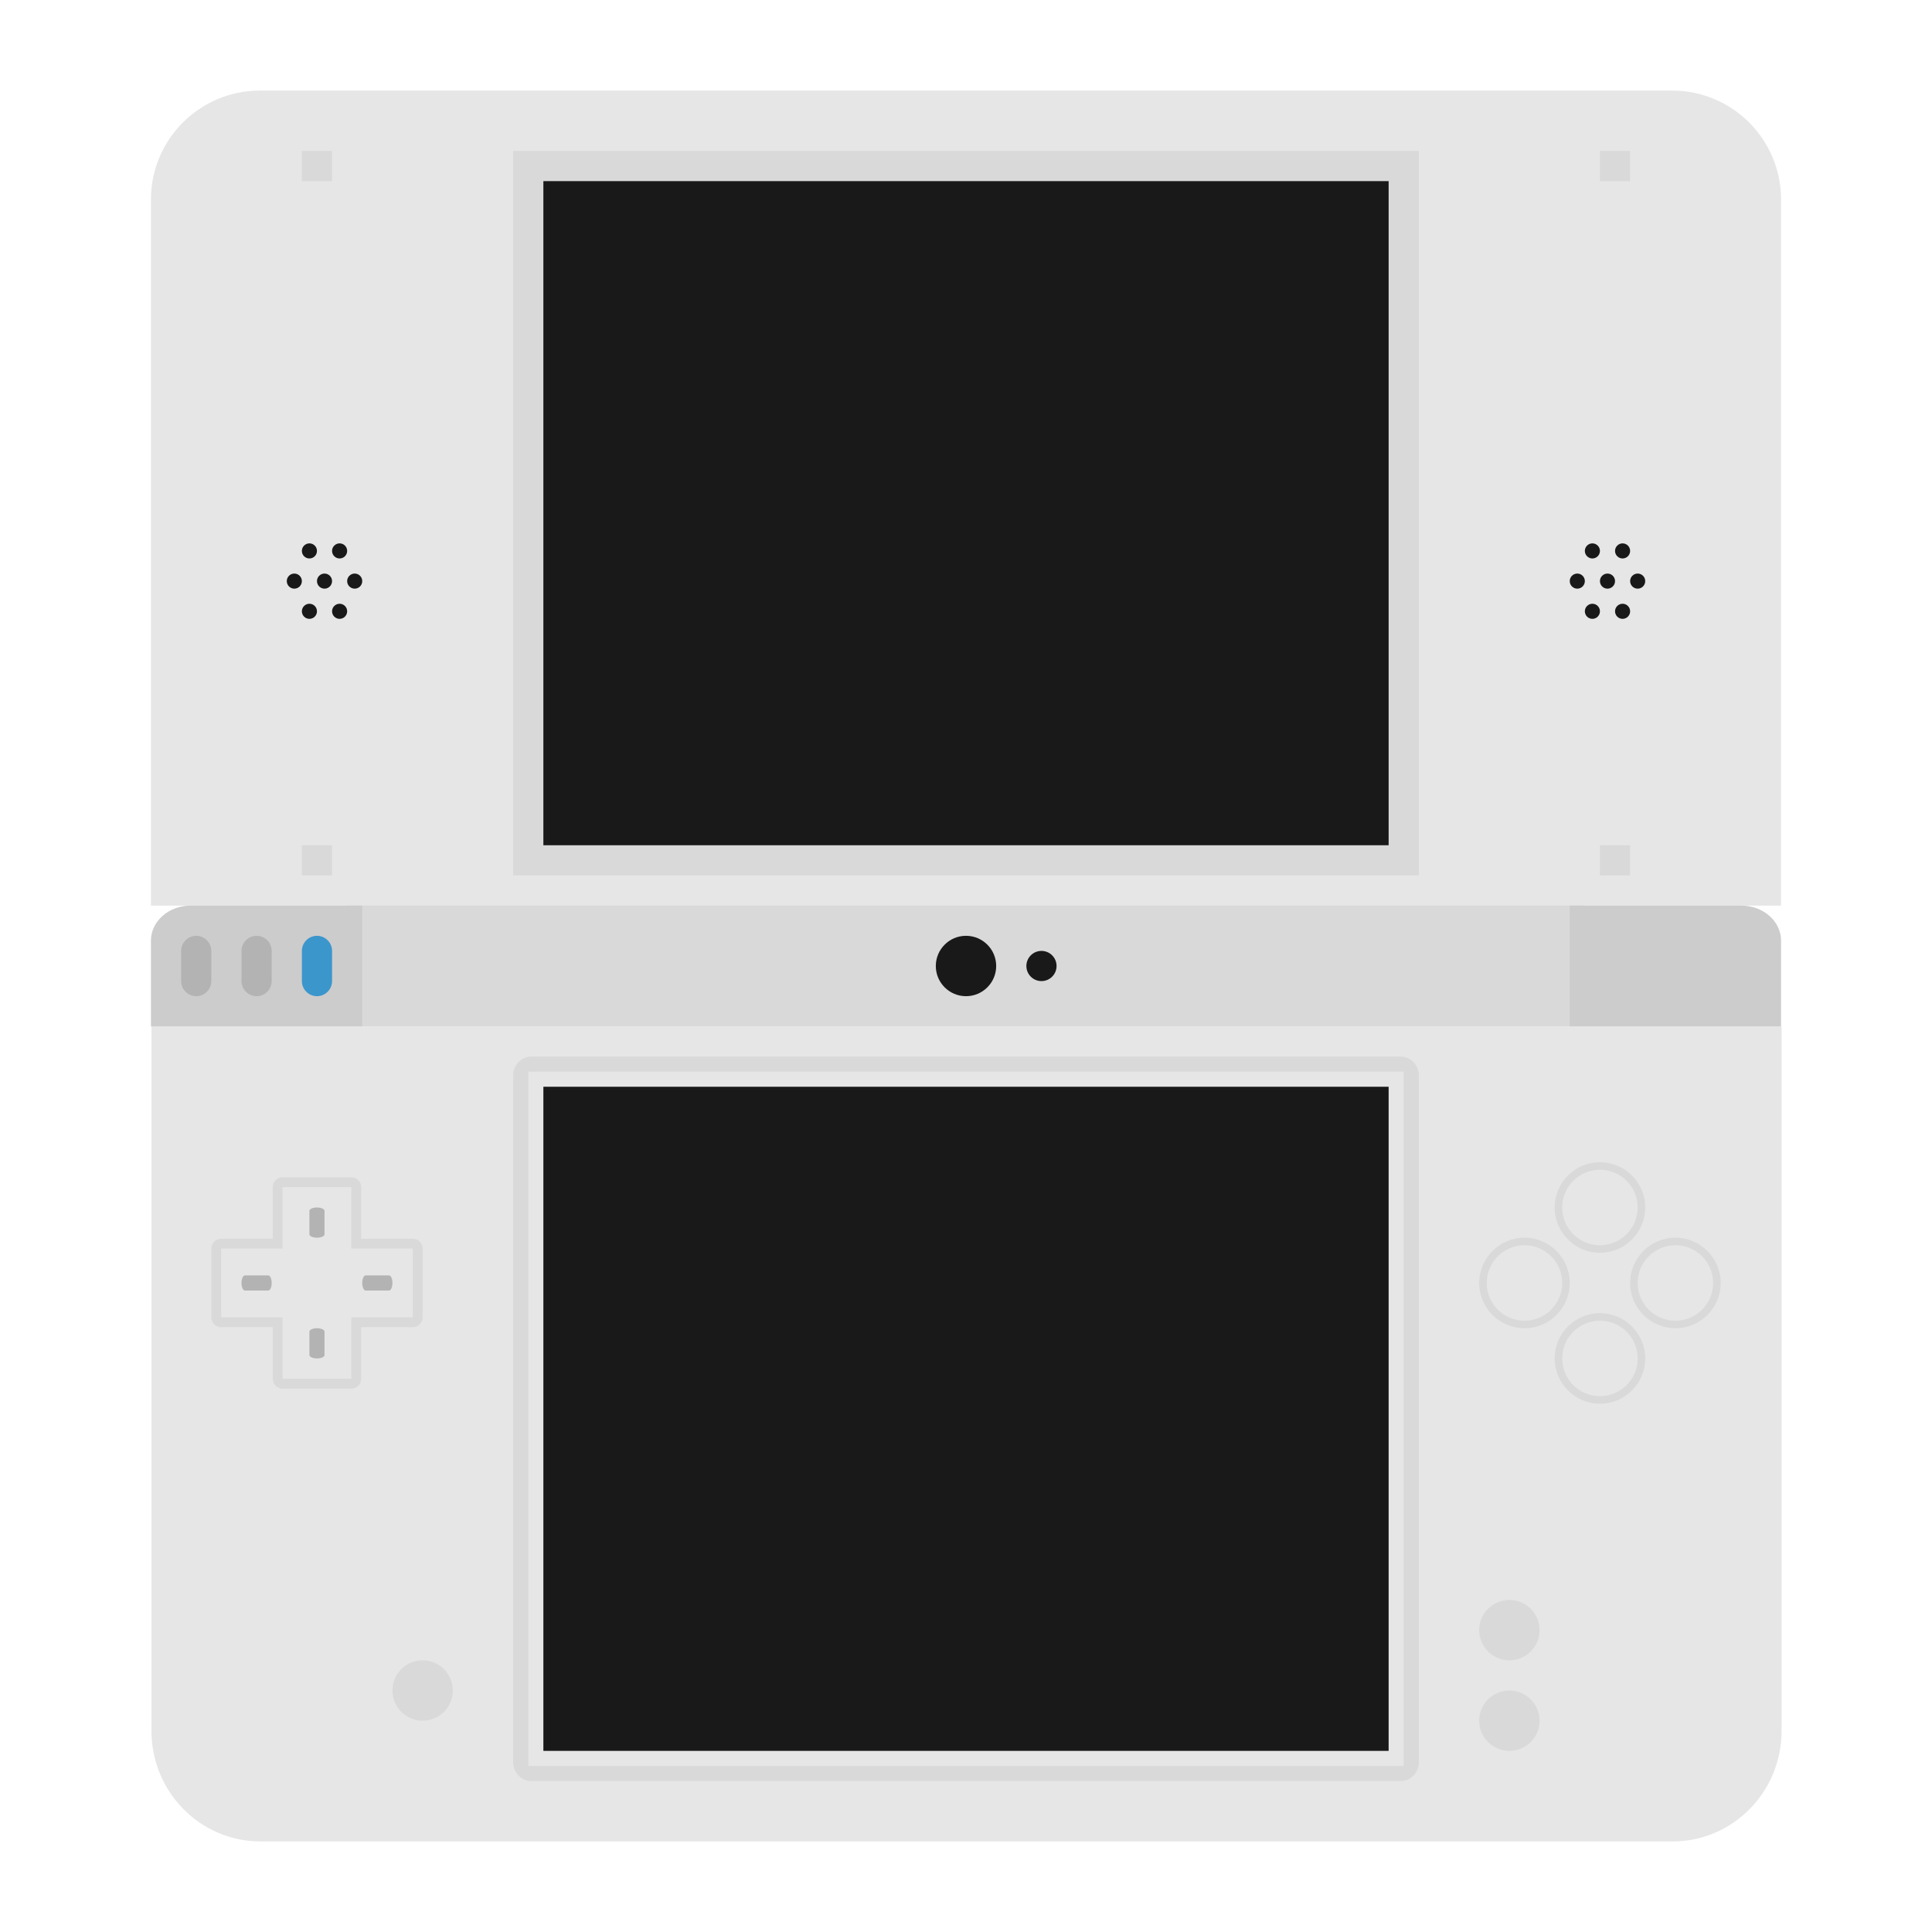
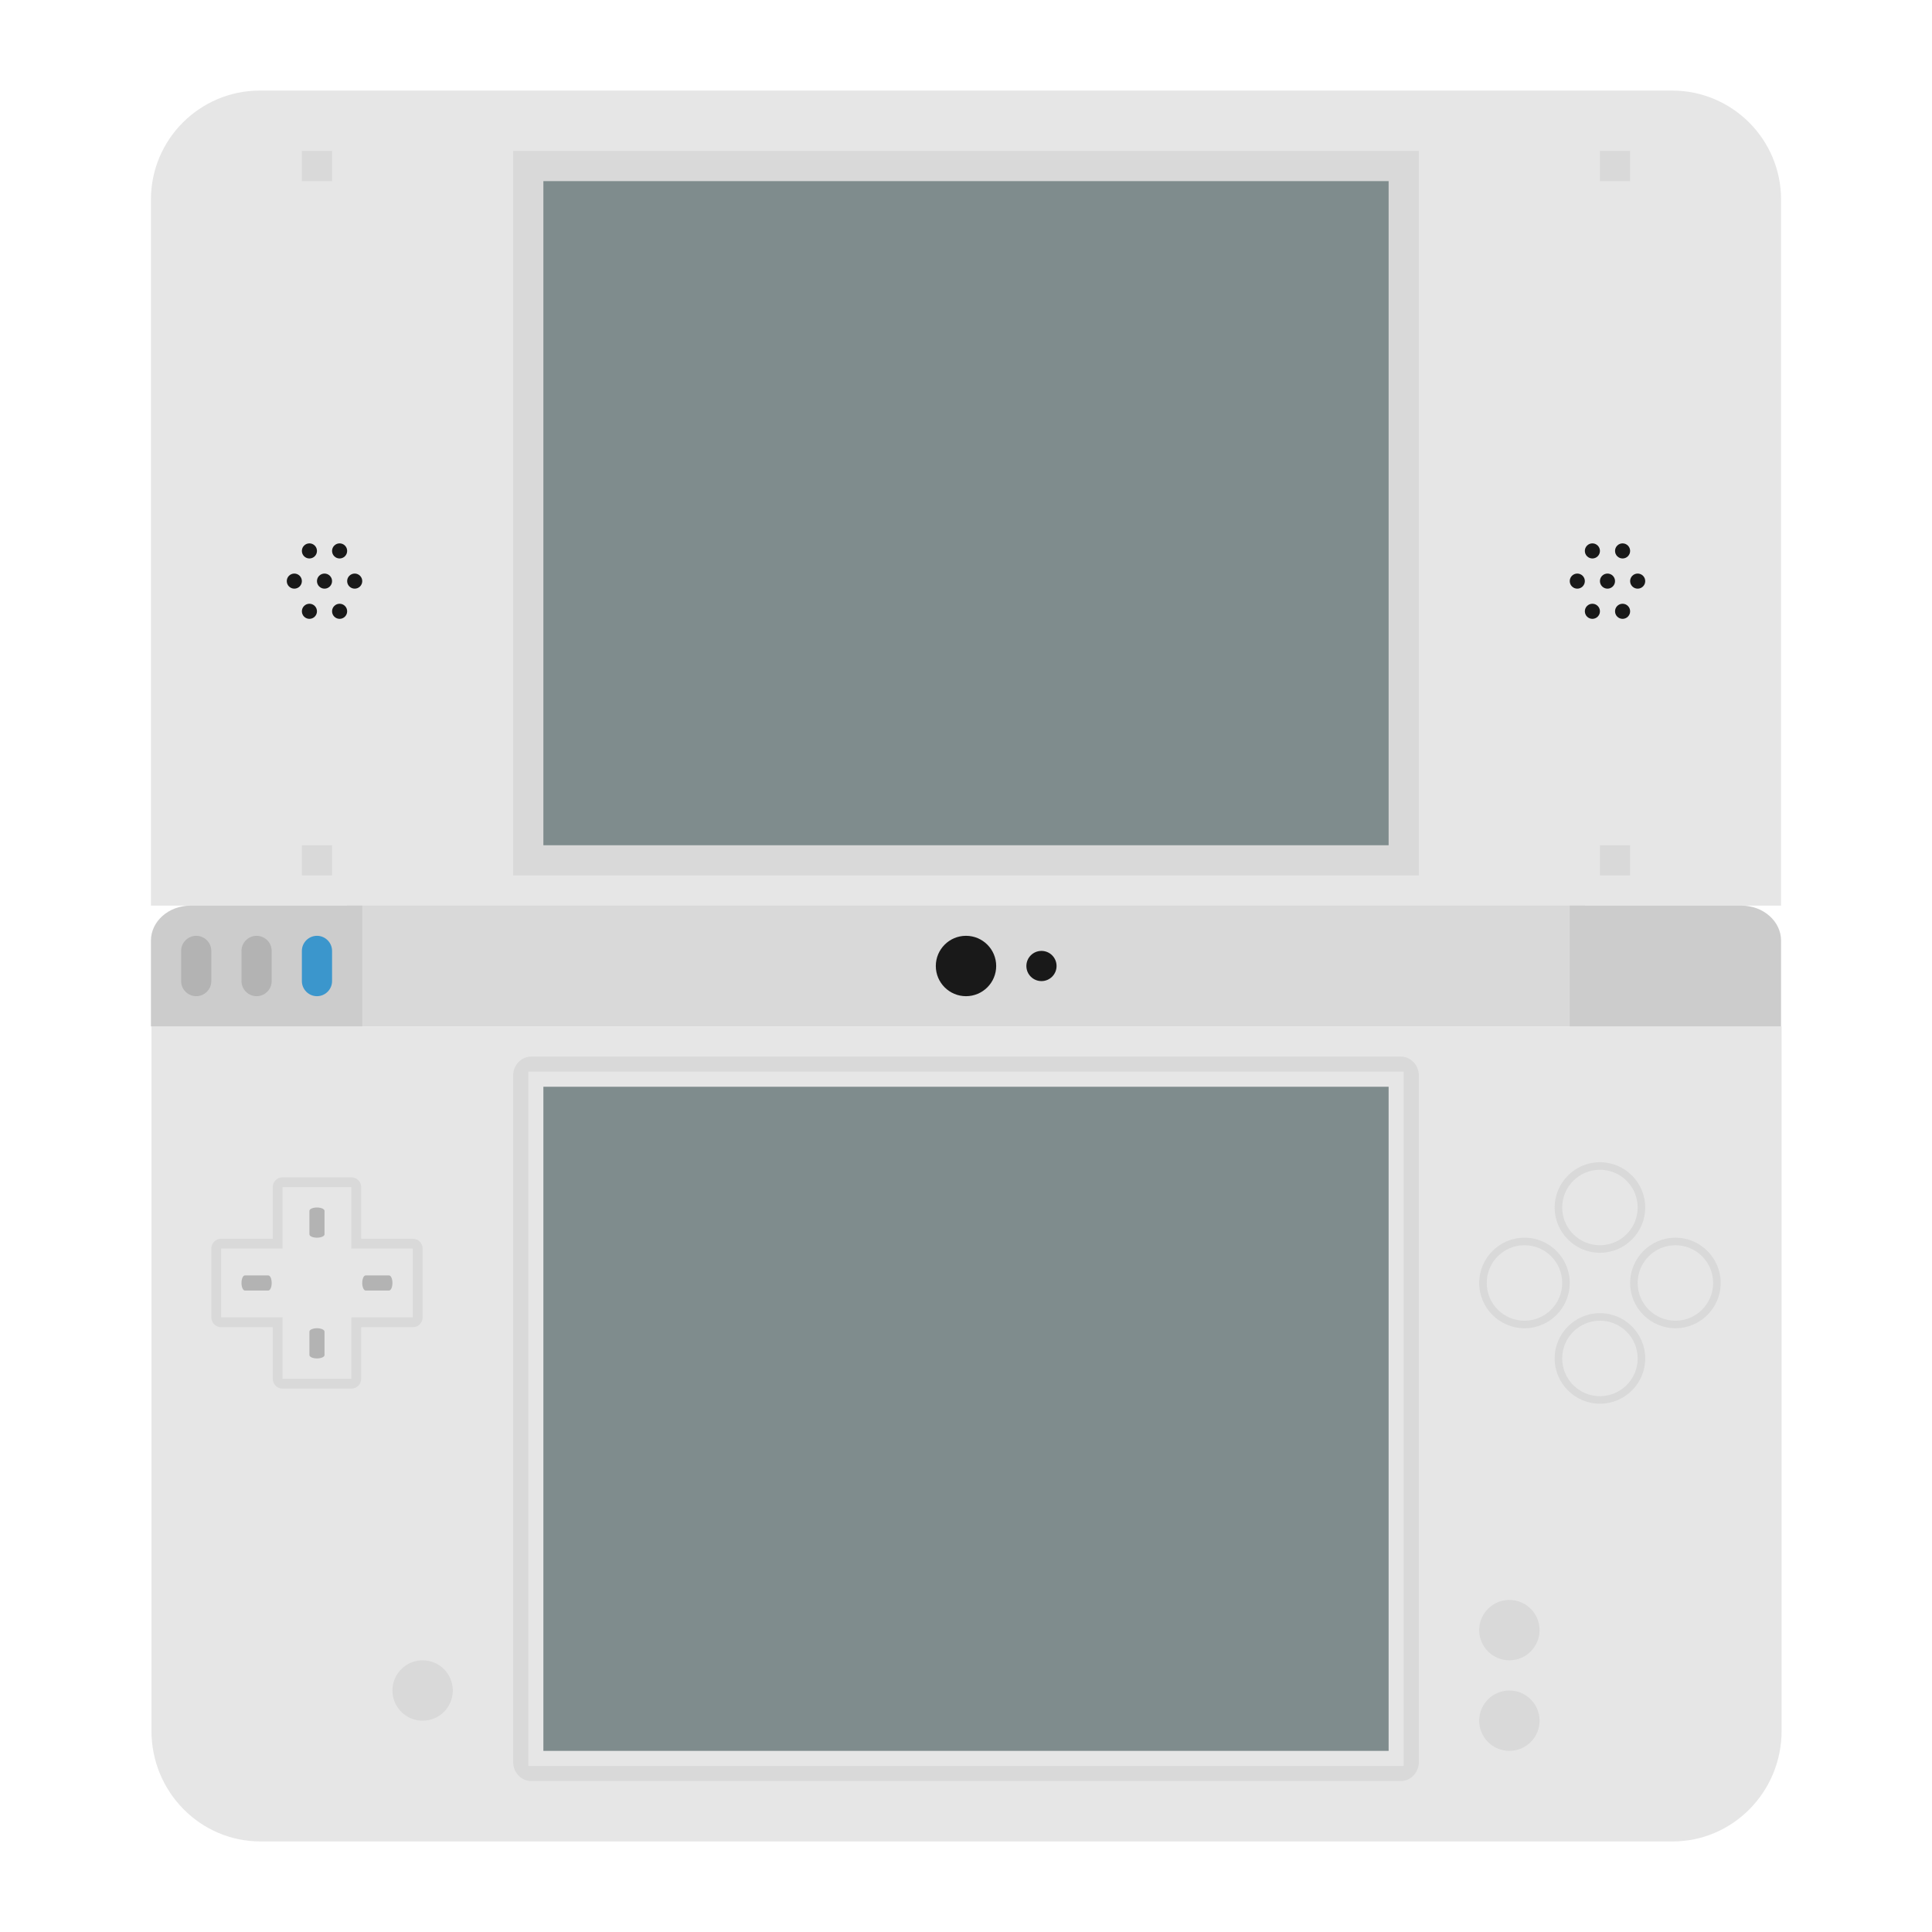
<svg xmlns="http://www.w3.org/2000/svg" viewBox="0 0 341.333 341.333" height="341.333" width="341.333" xml:space="preserve" id="svg2" version="1.1">
  <defs id="defs6">
    <clipPath id="clipPath18" clipPathUnits="userSpaceOnUse">
      <path id="path16" d="M 0,256 H 256 V 0 H 0 Z" />
    </clipPath>
    <clipPath id="clipPath26" clipPathUnits="userSpaceOnUse">
      <path id="path24" d="M 12,252 H 244 V 4 H 12 Z" />
    </clipPath>
    <clipPath id="clipPath44" clipPathUnits="userSpaceOnUse">
      <path id="path42" d="M 0,256 H 256 V 0 H 0 Z" />
    </clipPath>
  </defs>
  <path d="M 61.333,154.667 H 280 v 26.667 H 61.333 Z" style="fill:#d9d9d9;fill-opacity:1;fill-rule:nonzero;stroke:none;stroke-width:1.333" id="path36" />
  <g id="g46" transform="matrix(1.333333,0,0,-1.333333,295.5005,325.3333)">
    <path d="m 0,0 h -187.11 c -7.978,0 -14.445,6.557 -14.445,14.646 V 108 h 216 V 14.646 C 14.445,6.557 7.978,0 0,0" style="fill:#e6e6e6;fill-opacity:1;fill-rule:nonzero;stroke:none" id="path48" />
  </g>
  <g id="g50" transform="matrix(1.333333,0,0,-1.333333,314.6667,160)">
    <path d="m 0,0 h -216 v 93.555 c 0,7.978 6.467,14.445 14.445,14.445 h 187.11 C -6.467,108 0,101.533 0,93.555 Z" style="fill:#e6e6e6;fill-opacity:1;fill-rule:nonzero;stroke:none" id="path52" />
  </g>
  <g id="g54" transform="matrix(1.333333,0,0,-1.333333,250.6667,26.66667)">
    <path d="M 0,0 H -2.518 -117.482 -120 V -2.633 -93.367 -96 h 2.518 H -2.518 0 v 2.633 90.734 z" style="fill:#d9d9d9;fill-opacity:1;fill-rule:nonzero;stroke:none" id="path56" />
  </g>
-   <path d="M 245.333,149.333 H 96 V 32 H 245.333 Z" style="fill:#191919;fill-opacity:1;fill-rule:nonzero;stroke:none;stroke-width:1.333" id="path58" />
+   <path d="M 245.333,149.333 H 96 V 32 H 245.333 Z" style="fill:#7f8c8d;fill-opacity:1;fill-rule:nonzero;stroke:none;stroke-width:1.333;font-variant-east_asian:normal;opacity:1;vector-effect:none;stroke-linecap:butt;stroke-linejoin:miter;stroke-miterlimit:4;stroke-dasharray:none;stroke-dashoffset:0;stroke-opacity:1" id="path58" />
  <g id="g60" transform="matrix(1.333333,0,0,-1.333333,247.4444,186.6667)">
    <path d="m 0,0 h -2.417 -110.333 -2.417 c -1.334,0 -2.416,-1.117 -2.416,-2.496 v -2.496 -86.016 -2.496 c 0,-1.379 1.082,-2.496 2.416,-2.496 H -112.75 -2.417 0 c 1.335,0 2.417,1.117 2.417,2.496 v 2.496 86.016 2.496 C 2.417,-1.117 1.335,0 0,0" style="fill:#d9d9d9;fill-opacity:1;fill-rule:nonzero;stroke:none" id="path62" />
  </g>
  <g id="g64" transform="matrix(1.333333,0,0,-1.333333,248,189.3333)">
    <path d="M 0,0 H -2.434 -113.566 -116 V -2.523 -89.477 -92 h 2.434 H -2.434 0 v 2.523 86.954 z" style="fill:#e6e6e6;fill-opacity:1;fill-rule:nonzero;stroke:none" id="path66" />
  </g>
-   <path d="M 245.333,309.333 H 96 V 192 H 245.333 Z" style="fill:#191919;fill-opacity:1;fill-rule:nonzero;stroke:none;stroke-width:1.333" id="path68" />
+   <path d="M 245.333,309.333 H 96 V 192 H 245.333 Z" style="fill:#7f8c8d;fill-opacity:1;fill-rule:nonzero;stroke:none;stroke-width:1.333;font-variant-east_asian:normal;opacity:1;vector-effect:none;stroke-linecap:butt;stroke-linejoin:miter;stroke-miterlimit:4;stroke-dasharray:none;stroke-dashoffset:0;stroke-opacity:1" id="path68" />
  <g id="g70" transform="matrix(1.333333,0,0,-1.333333,64,181.3333)">
    <path d="m 0,0 h -28 v 11.359 c 0,2.563 2.351,4.641 5.251,4.641 H 0 Z" style="fill:#cccccc;fill-opacity:1;fill-rule:nonzero;stroke:none" id="path72" />
  </g>
  <g id="g74" transform="matrix(1.333333,0,0,-1.333333,277.3333,181.3333)">
    <path d="M 0,0 H 28 V 11.359 C 28,13.922 25.649,16 22.749,16 H 0 Z" style="fill:#cccccc;fill-opacity:1;fill-rule:nonzero;stroke:none" id="path76" />
  </g>
  <g id="g78" transform="matrix(1.333333,0,0,-1.333333,58.66667,102.6667)">
    <path d="m 0,0 c 0,-0.552 -0.448,-1 -1,-1 -0.552,0 -1,0.448 -1,1 0,0.552 0.448,1 1,1 0.552,0 1,-0.448 1,-1" style="fill:#191919;fill-opacity:1;fill-rule:nonzero;stroke:none" id="path80" />
  </g>
  <g id="g82" transform="matrix(1.333333,0,0,-1.333333,64,102.6667)">
    <path d="m 0,0 c 0,-0.552 -0.448,-1 -1,-1 -0.552,0 -1,0.448 -1,1 0,0.552 0.448,1 1,1 0.552,0 1,-0.448 1,-1" style="fill:#191919;fill-opacity:1;fill-rule:nonzero;stroke:none" id="path84" />
  </g>
  <g id="g86" transform="matrix(1.333333,0,0,-1.333333,61.33333,108)">
    <path d="m 0,0 c 0,-0.552 -0.448,-1 -1,-1 -0.552,0 -1,0.448 -1,1 0,0.552 0.448,1 1,1 0.552,0 1,-0.448 1,-1" style="fill:#191919;fill-opacity:1;fill-rule:nonzero;stroke:none" id="path88" />
  </g>
  <g id="g90" transform="matrix(1.333333,0,0,-1.333333,56,108)">
    <path d="m 0,0 c 0,-0.552 -0.448,-1 -1,-1 -0.552,0 -1,0.448 -1,1 0,0.552 0.448,1 1,1 0.552,0 1,-0.448 1,-1" style="fill:#191919;fill-opacity:1;fill-rule:nonzero;stroke:none" id="path92" />
  </g>
  <g id="g94" transform="matrix(1.333333,0,0,-1.333333,61.33333,97.33334)">
    <path d="m 0,0 c 0,-0.552 -0.448,-1 -1,-1 -0.552,0 -1,0.448 -1,1 0,0.552 0.448,1 1,1 0.552,0 1,-0.448 1,-1" style="fill:#191919;fill-opacity:1;fill-rule:nonzero;stroke:none" id="path96" />
  </g>
  <g id="g98" transform="matrix(1.333333,0,0,-1.333333,56,97.33334)">
    <path d="m 0,0 c 0,-0.552 -0.448,-1 -1,-1 -0.552,0 -1,0.448 -1,1 0,0.552 0.448,1 1,1 0.552,0 1,-0.448 1,-1" style="fill:#191919;fill-opacity:1;fill-rule:nonzero;stroke:none" id="path100" />
  </g>
  <g id="g102" transform="matrix(1.333333,0,0,-1.333333,53.33333,102.6667)">
    <path d="m 0,0 c 0,-0.552 -0.448,-1 -1,-1 -0.552,0 -1,0.448 -1,1 0,0.552 0.448,1 1,1 0.552,0 1,-0.448 1,-1" style="fill:#191919;fill-opacity:1;fill-rule:nonzero;stroke:none" id="path104" />
  </g>
  <g id="g106" transform="matrix(1.333333,0,0,-1.333333,285.3333,102.6667)">
    <path d="m 0,0 c 0,-0.552 -0.448,-1 -1,-1 -0.552,0 -1,0.448 -1,1 0,0.552 0.448,1 1,1 0.552,0 1,-0.448 1,-1" style="fill:#191919;fill-opacity:1;fill-rule:nonzero;stroke:none" id="path108" />
  </g>
  <g id="g110" transform="matrix(1.333333,0,0,-1.333333,290.6667,102.6667)">
    <path d="m 0,0 c 0,-0.552 -0.448,-1 -1,-1 -0.552,0 -1,0.448 -1,1 0,0.552 0.448,1 1,1 0.552,0 1,-0.448 1,-1" style="fill:#191919;fill-opacity:1;fill-rule:nonzero;stroke:none" id="path112" />
  </g>
  <g id="g114" transform="matrix(1.333333,0,0,-1.333333,288,108)">
    <path d="m 0,0 c 0,-0.552 -0.448,-1 -1,-1 -0.552,0 -1,0.448 -1,1 0,0.552 0.448,1 1,1 0.552,0 1,-0.448 1,-1" style="fill:#191919;fill-opacity:1;fill-rule:nonzero;stroke:none" id="path116" />
  </g>
  <g id="g118" transform="matrix(1.333333,0,0,-1.333333,282.6667,108)">
    <path d="m 0,0 c 0,-0.552 -0.448,-1 -1,-1 -0.552,0 -1,0.448 -1,1 0,0.552 0.448,1 1,1 0.552,0 1,-0.448 1,-1" style="fill:#191919;fill-opacity:1;fill-rule:nonzero;stroke:none" id="path120" />
  </g>
  <g id="g122" transform="matrix(1.333333,0,0,-1.333333,288,97.33334)">
    <path d="m 0,0 c 0,-0.552 -0.448,-1 -1,-1 -0.552,0 -1,0.448 -1,1 0,0.552 0.448,1 1,1 0.552,0 1,-0.448 1,-1" style="fill:#191919;fill-opacity:1;fill-rule:nonzero;stroke:none" id="path124" />
  </g>
  <g id="g126" transform="matrix(1.333333,0,0,-1.333333,282.6667,97.33334)">
    <path d="m 0,0 c 0,-0.552 -0.448,-1 -1,-1 -0.552,0 -1,0.448 -1,1 0,0.552 0.448,1 1,1 0.552,0 1,-0.448 1,-1" style="fill:#191919;fill-opacity:1;fill-rule:nonzero;stroke:none" id="path128" />
  </g>
  <g id="g130" transform="matrix(1.333333,0,0,-1.333333,280,102.6667)">
    <path d="m 0,0 c 0,-0.552 -0.448,-1 -1,-1 -0.552,0 -1,0.448 -1,1 0,0.552 0.448,1 1,1 0.552,0 1,-0.448 1,-1" style="fill:#191919;fill-opacity:1;fill-rule:nonzero;stroke:none" id="path132" />
  </g>
  <path d="m 58.667,32 h -5.333 v -5.333 h 5.333 z" style="fill:#d9d9d9;fill-opacity:1;fill-rule:nonzero;stroke:none;stroke-width:1.333" id="path134" />
  <path d="m 288,32 h -5.333 v -5.333 h 5.333 z" style="fill:#d9d9d9;fill-opacity:1;fill-rule:nonzero;stroke:none;stroke-width:1.333" id="path136" />
  <path d="m 58.667,154.667 h -5.333 v -5.333 h 5.333 z" style="fill:#d9d9d9;fill-opacity:1;fill-rule:nonzero;stroke:none;stroke-width:1.333" id="path138" />
  <path d="m 288,154.667 h -5.333 v -5.333 h 5.333 z" style="fill:#d9d9d9;fill-opacity:1;fill-rule:nonzero;stroke:none;stroke-width:1.333" id="path140" />
  <g id="g142" transform="matrix(1.333333,0,0,-1.333333,186.6667,170.6667)">
    <path d="m 0,0 c 0,-1.105 -0.895,-2 -2,-2 -1.105,0 -2,0.895 -2,2 0,1.105 0.895,2 2,2 1.105,0 2,-0.895 2,-2" style="fill:#191919;fill-opacity:1;fill-rule:nonzero;stroke:none" id="path144" />
  </g>
  <g id="g146" transform="matrix(1.333333,0,0,-1.333333,176,170.6667)">
    <path d="m 0,0 c 0,-2.209 -1.791,-4 -4,-4 -2.209,0 -4,1.791 -4,4 0,2.209 1.791,4 4,4 2.209,0 4,-1.791 4,-4" style="fill:#191919;fill-opacity:1;fill-rule:nonzero;stroke:none" id="path148" />
  </g>
  <g id="g150" transform="matrix(1.333333,0,0,-1.333333,80,298.6667)">
    <path d="m 0,0 c 0,-2.209 -1.791,-4 -4,-4 -2.209,0 -4,1.791 -4,4 0,2.209 1.791,4 4,4 2.209,0 4,-1.791 4,-4" style="fill:#d9d9d9;fill-opacity:1;fill-rule:nonzero;stroke:none" id="path152" />
  </g>
  <g id="g154" transform="matrix(1.333333,0,0,-1.333333,62.07746,208)">
    <path d="m 0,0 h -9.116 c -0.72,0 -1.303,-0.583 -1.303,-1.302 V -8.14 h -6.837 c -0.719,0 -1.302,-0.583 -1.302,-1.302 v -9.116 c 0,-0.719 0.583,-1.302 1.302,-1.302 h 6.837 v -6.838 c 0,-0.719 0.583,-1.302 1.303,-1.302 H 0 c 0.719,0 1.302,0.583 1.302,1.302 v 6.838 H 8.14 c 0.719,0 1.302,0.583 1.302,1.302 v 9.116 c 0,0.719 -0.583,1.302 -1.302,1.302 H 1.302 v 6.838 C 1.302,-0.583 0.719,0 0,0 m 0,-1.302 v -8.14 h 8.14 v -9.116 H 0 v -8.14 h -9.116 v 8.14 h -8.14 v 9.116 h 8.14 v 8.14 H 0" style="fill:#d9d9d9;fill-opacity:1;fill-rule:nonzero;stroke:none" id="path156" />
  </g>
  <g id="g158" transform="matrix(1.333333,0,0,-1.333333,47.40747,228)">
    <path d="m 0,0 h -3.111 c -0.245,0 -0.445,0.449 -0.445,1 0,0.551 0.2,1 0.445,1 H 0 C 0.245,2 0.444,1.551 0.444,1 0.444,0.449 0.245,0 0,0" style="fill:#b3b3b3;fill-opacity:1;fill-rule:nonzero;stroke:none" id="path160" />
  </g>
  <g id="g162" transform="matrix(1.333333,0,0,-1.333333,68.7408,228)">
    <path d="m 0,0 h -3.111 c -0.245,0 -0.445,0.449 -0.445,1 0,0.551 0.2,1 0.445,1 H 0 C 0.245,2 0.444,1.551 0.444,1 0.444,0.449 0.245,0 0,0" style="fill:#b3b3b3;fill-opacity:1;fill-rule:nonzero;stroke:none" id="path164" />
  </g>
  <g id="g166" transform="matrix(1.333333,0,0,-1.333333,54.66667,218.0741)">
    <path d="m 0,0 v 3.111 c 0,0.245 0.449,0.445 1,0.445 0.551,0 1,-0.2 1,-0.445 V 0 C 2,-0.245 1.551,-0.444 1,-0.444 0.449,-0.444 0,-0.245 0,0" style="fill:#b3b3b3;fill-opacity:1;fill-rule:nonzero;stroke:none" id="path168" />
  </g>
  <g id="g170" transform="matrix(1.333333,0,0,-1.333333,54.66667,239.4075)">
    <path d="m 0,0 v 3.111 c 0,0.245 0.449,0.445 1,0.445 0.551,0 1,-0.2 1,-0.445 V 0 C 2,-0.245 1.551,-0.444 1,-0.444 0.449,-0.444 0,-0.245 0,0" style="fill:#b3b3b3;fill-opacity:1;fill-rule:nonzero;stroke:none" id="path172" />
  </g>
  <g id="g174" transform="matrix(1.333333,0,0,-1.333333,272,288)">
    <path d="m 0,0 c 0,-2.209 -1.791,-4 -4,-4 -2.209,0 -4,1.791 -4,4 0,2.209 1.791,4 4,4 2.209,0 4,-1.791 4,-4" style="fill:#d9d9d9;fill-opacity:1;fill-rule:nonzero;stroke:none" id="path176" />
  </g>
  <g id="g178" transform="matrix(1.333333,0,0,-1.333333,272,304)">
    <path d="m 0,0 c 0,-2.209 -1.791,-4 -4,-4 -2.209,0 -4,1.791 -4,4 0,2.209 1.791,4 4,4 2.209,0 4,-1.791 4,-4" style="fill:#d9d9d9;fill-opacity:1;fill-rule:nonzero;stroke:none" id="path180" />
  </g>
  <g id="g182" transform="matrix(1.333333,0,0,-1.333333,282.6667,232)">
    <path d="m 0,0 c -3.308,0 -6,-2.692 -6,-6 0,-3.308 2.692,-6 6,-6 3.308,0 6,2.692 6,6 0,3.308 -2.692,6 -6,6" style="fill:#d9d9d9;fill-opacity:1;fill-rule:nonzero;stroke:none" id="path184" />
  </g>
  <g id="g186" transform="matrix(1.333333,0,0,-1.333333,289.3333,240)">
    <path d="m 0,0 c 0,-2.761 -2.239,-5 -5,-5 -2.761,0 -5,2.239 -5,5 0,2.761 2.239,5 5,5 2.761,0 5,-2.239 5,-5" style="fill:#e6e6e6;fill-opacity:1;fill-rule:nonzero;stroke:none" id="path188" />
  </g>
  <g id="g190" transform="matrix(1.333333,0,0,-1.333333,282.6667,205.3333)">
    <path d="m 0,0 c -3.308,0 -6,-2.692 -6,-6 0,-3.308 2.692,-6 6,-6 3.308,0 6,2.692 6,6 0,3.308 -2.692,6 -6,6" style="fill:#d9d9d9;fill-opacity:1;fill-rule:nonzero;stroke:none" id="path192" />
  </g>
  <g id="g194" transform="matrix(1.333333,0,0,-1.333333,289.3333,213.3333)">
    <path d="m 0,0 c 0,-2.761 -2.239,-5 -5,-5 -2.761,0 -5,2.239 -5,5 0,2.761 2.239,5 5,5 2.761,0 5,-2.239 5,-5" style="fill:#e6e6e6;fill-opacity:1;fill-rule:nonzero;stroke:none" id="path196" />
  </g>
  <g id="g198" transform="matrix(1.333333,0,0,-1.333333,269.3333,218.6667)">
    <path d="m 0,0 c -3.308,0 -6,-2.692 -6,-6 0,-3.308 2.692,-6 6,-6 3.308,0 6,2.692 6,6 0,3.308 -2.692,6 -6,6" style="fill:#d9d9d9;fill-opacity:1;fill-rule:nonzero;stroke:none" id="path200" />
  </g>
  <g id="g202" transform="matrix(1.333333,0,0,-1.333333,276,226.6667)">
    <path d="m 0,0 c 0,-2.761 -2.239,-5 -5,-5 -2.761,0 -5,2.239 -5,5 0,2.761 2.239,5 5,5 2.761,0 5,-2.239 5,-5" style="fill:#e6e6e6;fill-opacity:1;fill-rule:nonzero;stroke:none" id="path204" />
  </g>
  <g id="g206" transform="matrix(1.333333,0,0,-1.333333,296,218.6667)">
    <path d="m 0,0 c -3.308,0 -6,-2.692 -6,-6 0,-3.308 2.692,-6 6,-6 3.308,0 6,2.692 6,6 0,3.308 -2.692,6 -6,6" style="fill:#d9d9d9;fill-opacity:1;fill-rule:nonzero;stroke:none" id="path208" />
  </g>
  <g id="g210" transform="matrix(1.333333,0,0,-1.333333,302.6667,226.6667)">
    <path d="m 0,0 c 0,-2.761 -2.239,-5 -5,-5 -2.761,0 -5,2.239 -5,5 0,2.761 2.239,5 5,5 2.761,0 5,-2.239 5,-5" style="fill:#e6e6e6;fill-opacity:1;fill-rule:nonzero;stroke:none" id="path212" />
  </g>
  <g id="g214" transform="matrix(1.333333,0,0,-1.333333,56,176)">
    <path d="m 0,0 v 0 c -1.1,0 -2,0.9 -2,2 v 4 c 0,1.1 0.9,2 2,2 V 8 C 1.1,8 2,7.1 2,6 V 2 C 2,0.9 1.1,0 0,0" style="fill:#3b96cc;fill-opacity:1;fill-rule:nonzero;stroke:none" id="path216" />
  </g>
  <g id="g218" transform="matrix(1.333333,0,0,-1.333333,45.33333,176)">
    <path d="m 0,0 v 0 c -1.1,0 -2,0.9 -2,2 v 4 c 0,1.1 0.9,2 2,2 V 8 C 1.1,8 2,7.1 2,6 V 2 C 2,0.9 1.1,0 0,0" style="fill:#b3b3b3;fill-opacity:1;fill-rule:nonzero;stroke:none" id="path220" />
  </g>
  <g id="g222" transform="matrix(1.333333,0,0,-1.333333,34.66667,176)">
    <path d="m 0,0 v 0 c -1.1,0 -2,0.9 -2,2 v 4 c 0,1.1 0.9,2 2,2 V 8 C 1.1,8 2,7.1 2,6 V 2 C 2,0.9 1.1,0 0,0" style="fill:#b3b3b3;fill-opacity:1;fill-rule:nonzero;stroke:none" id="path224" />
  </g>
</svg>
